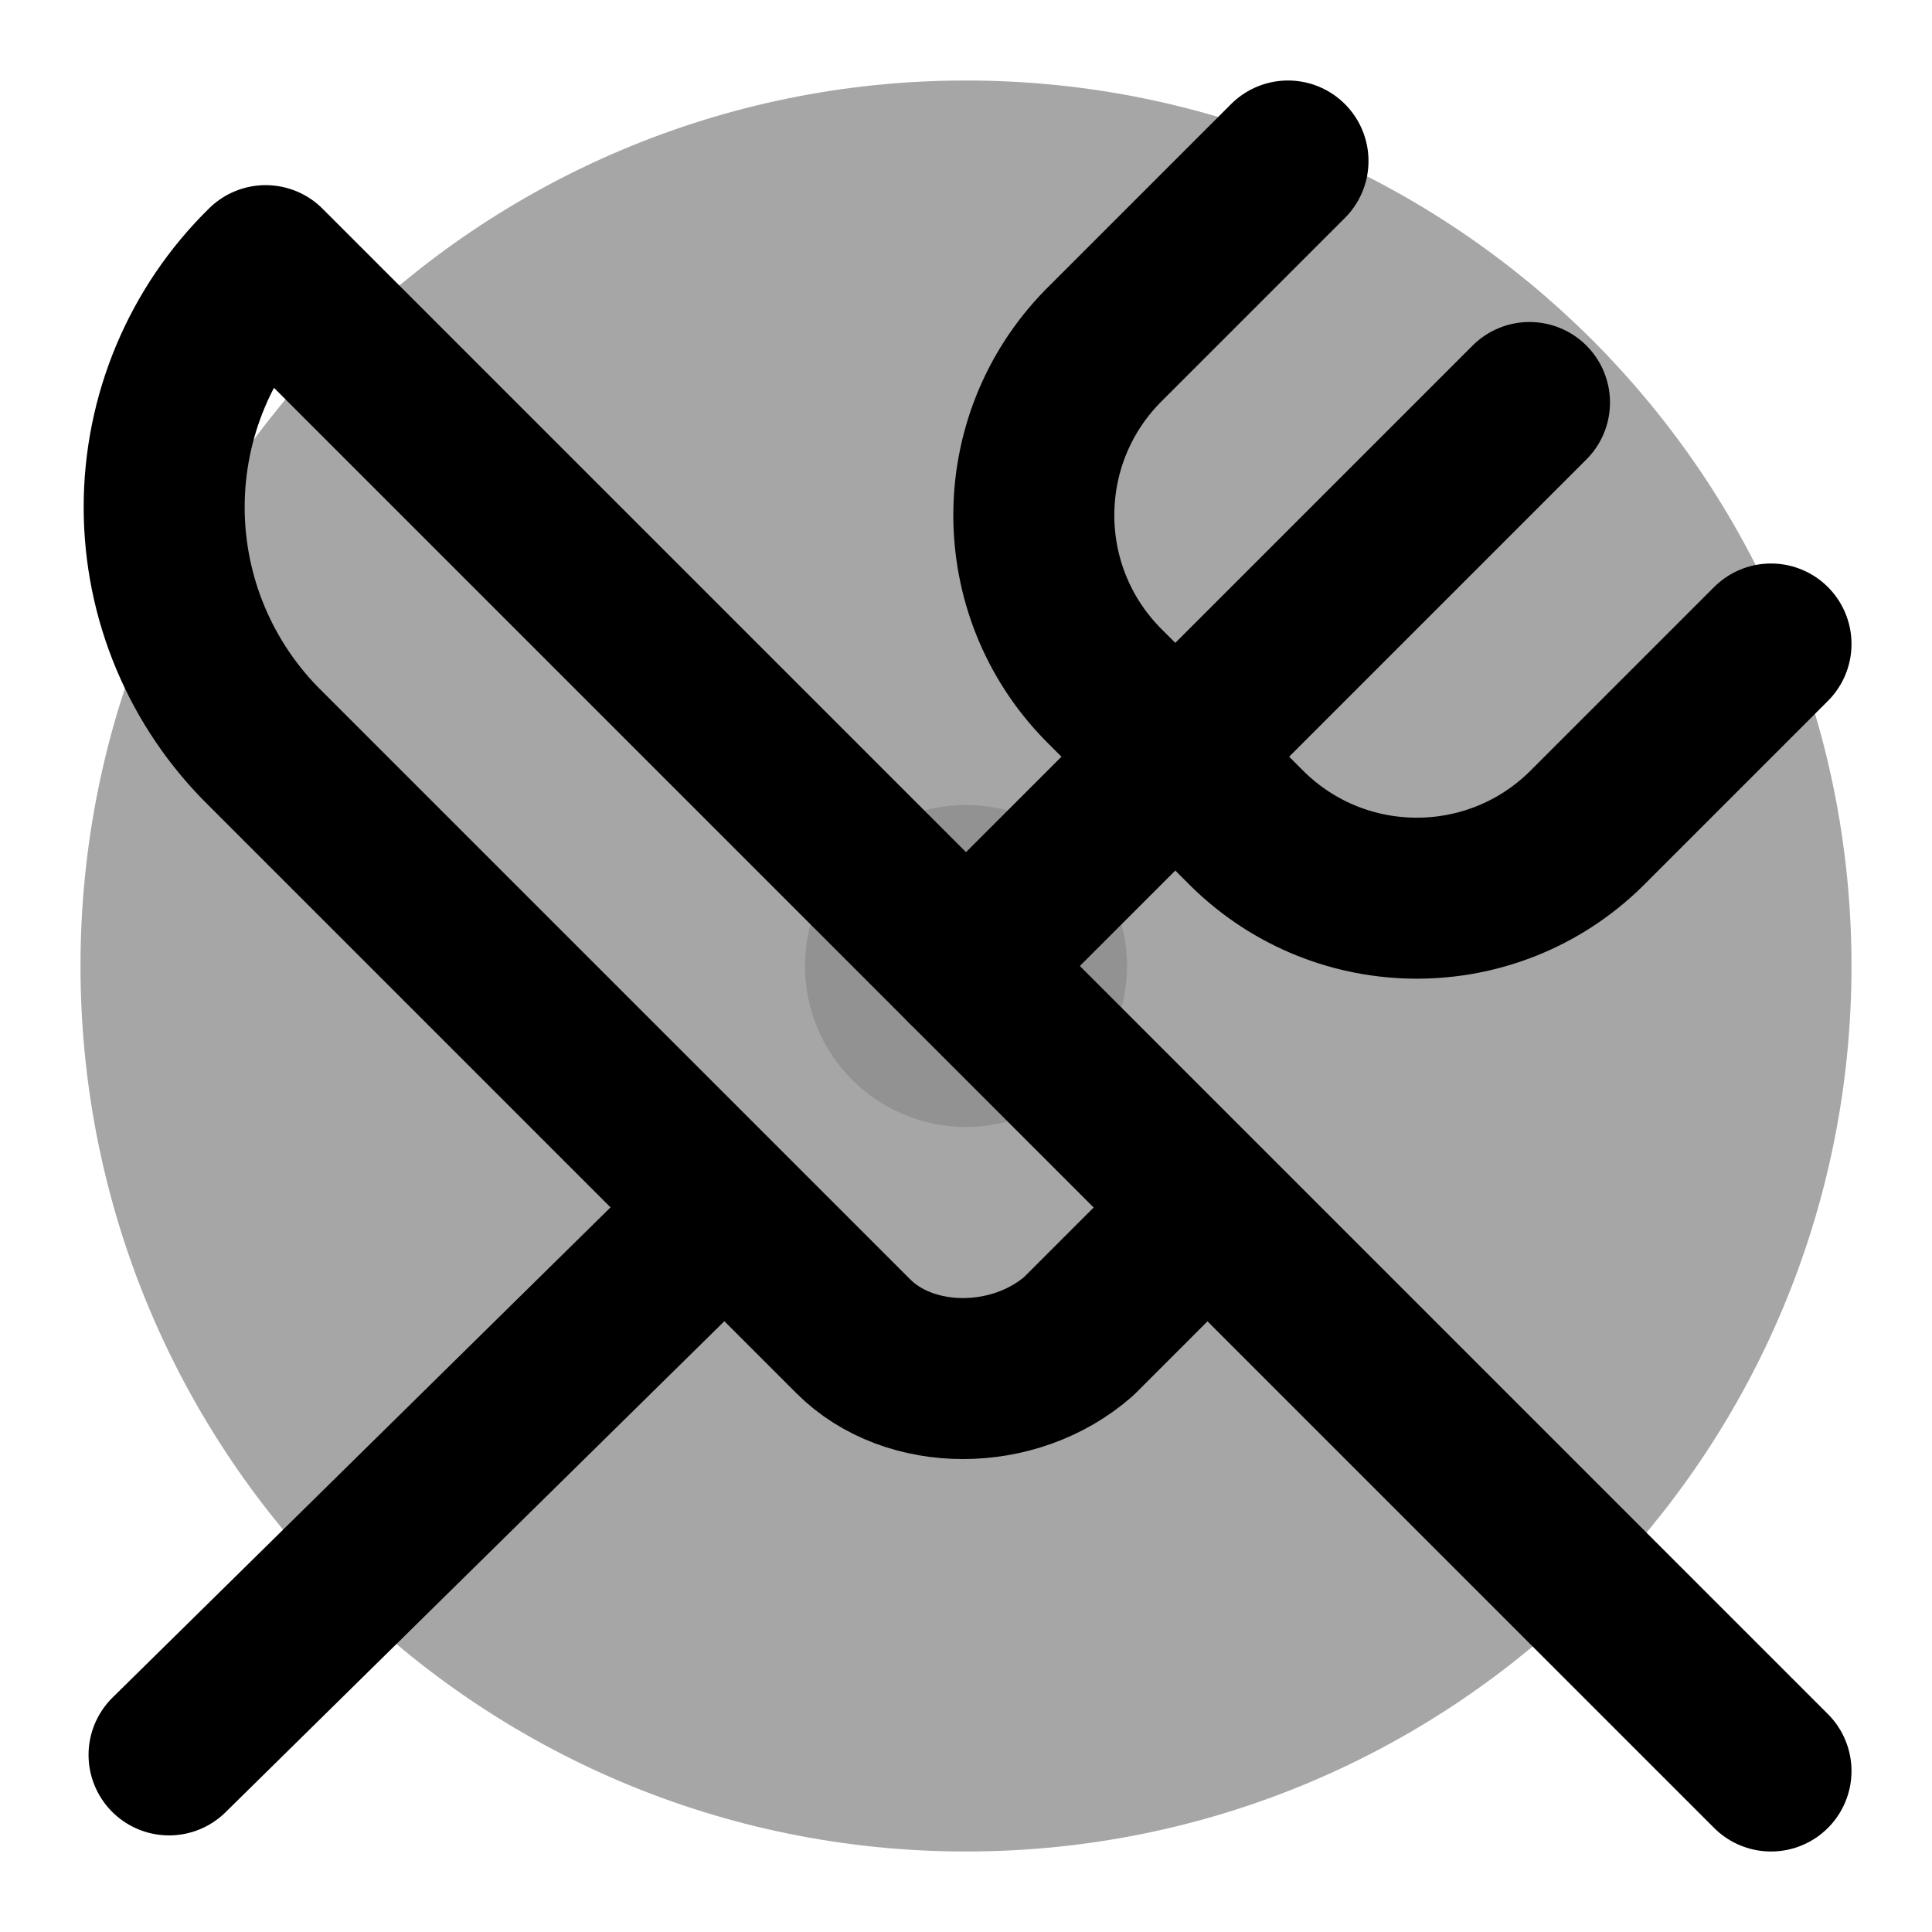
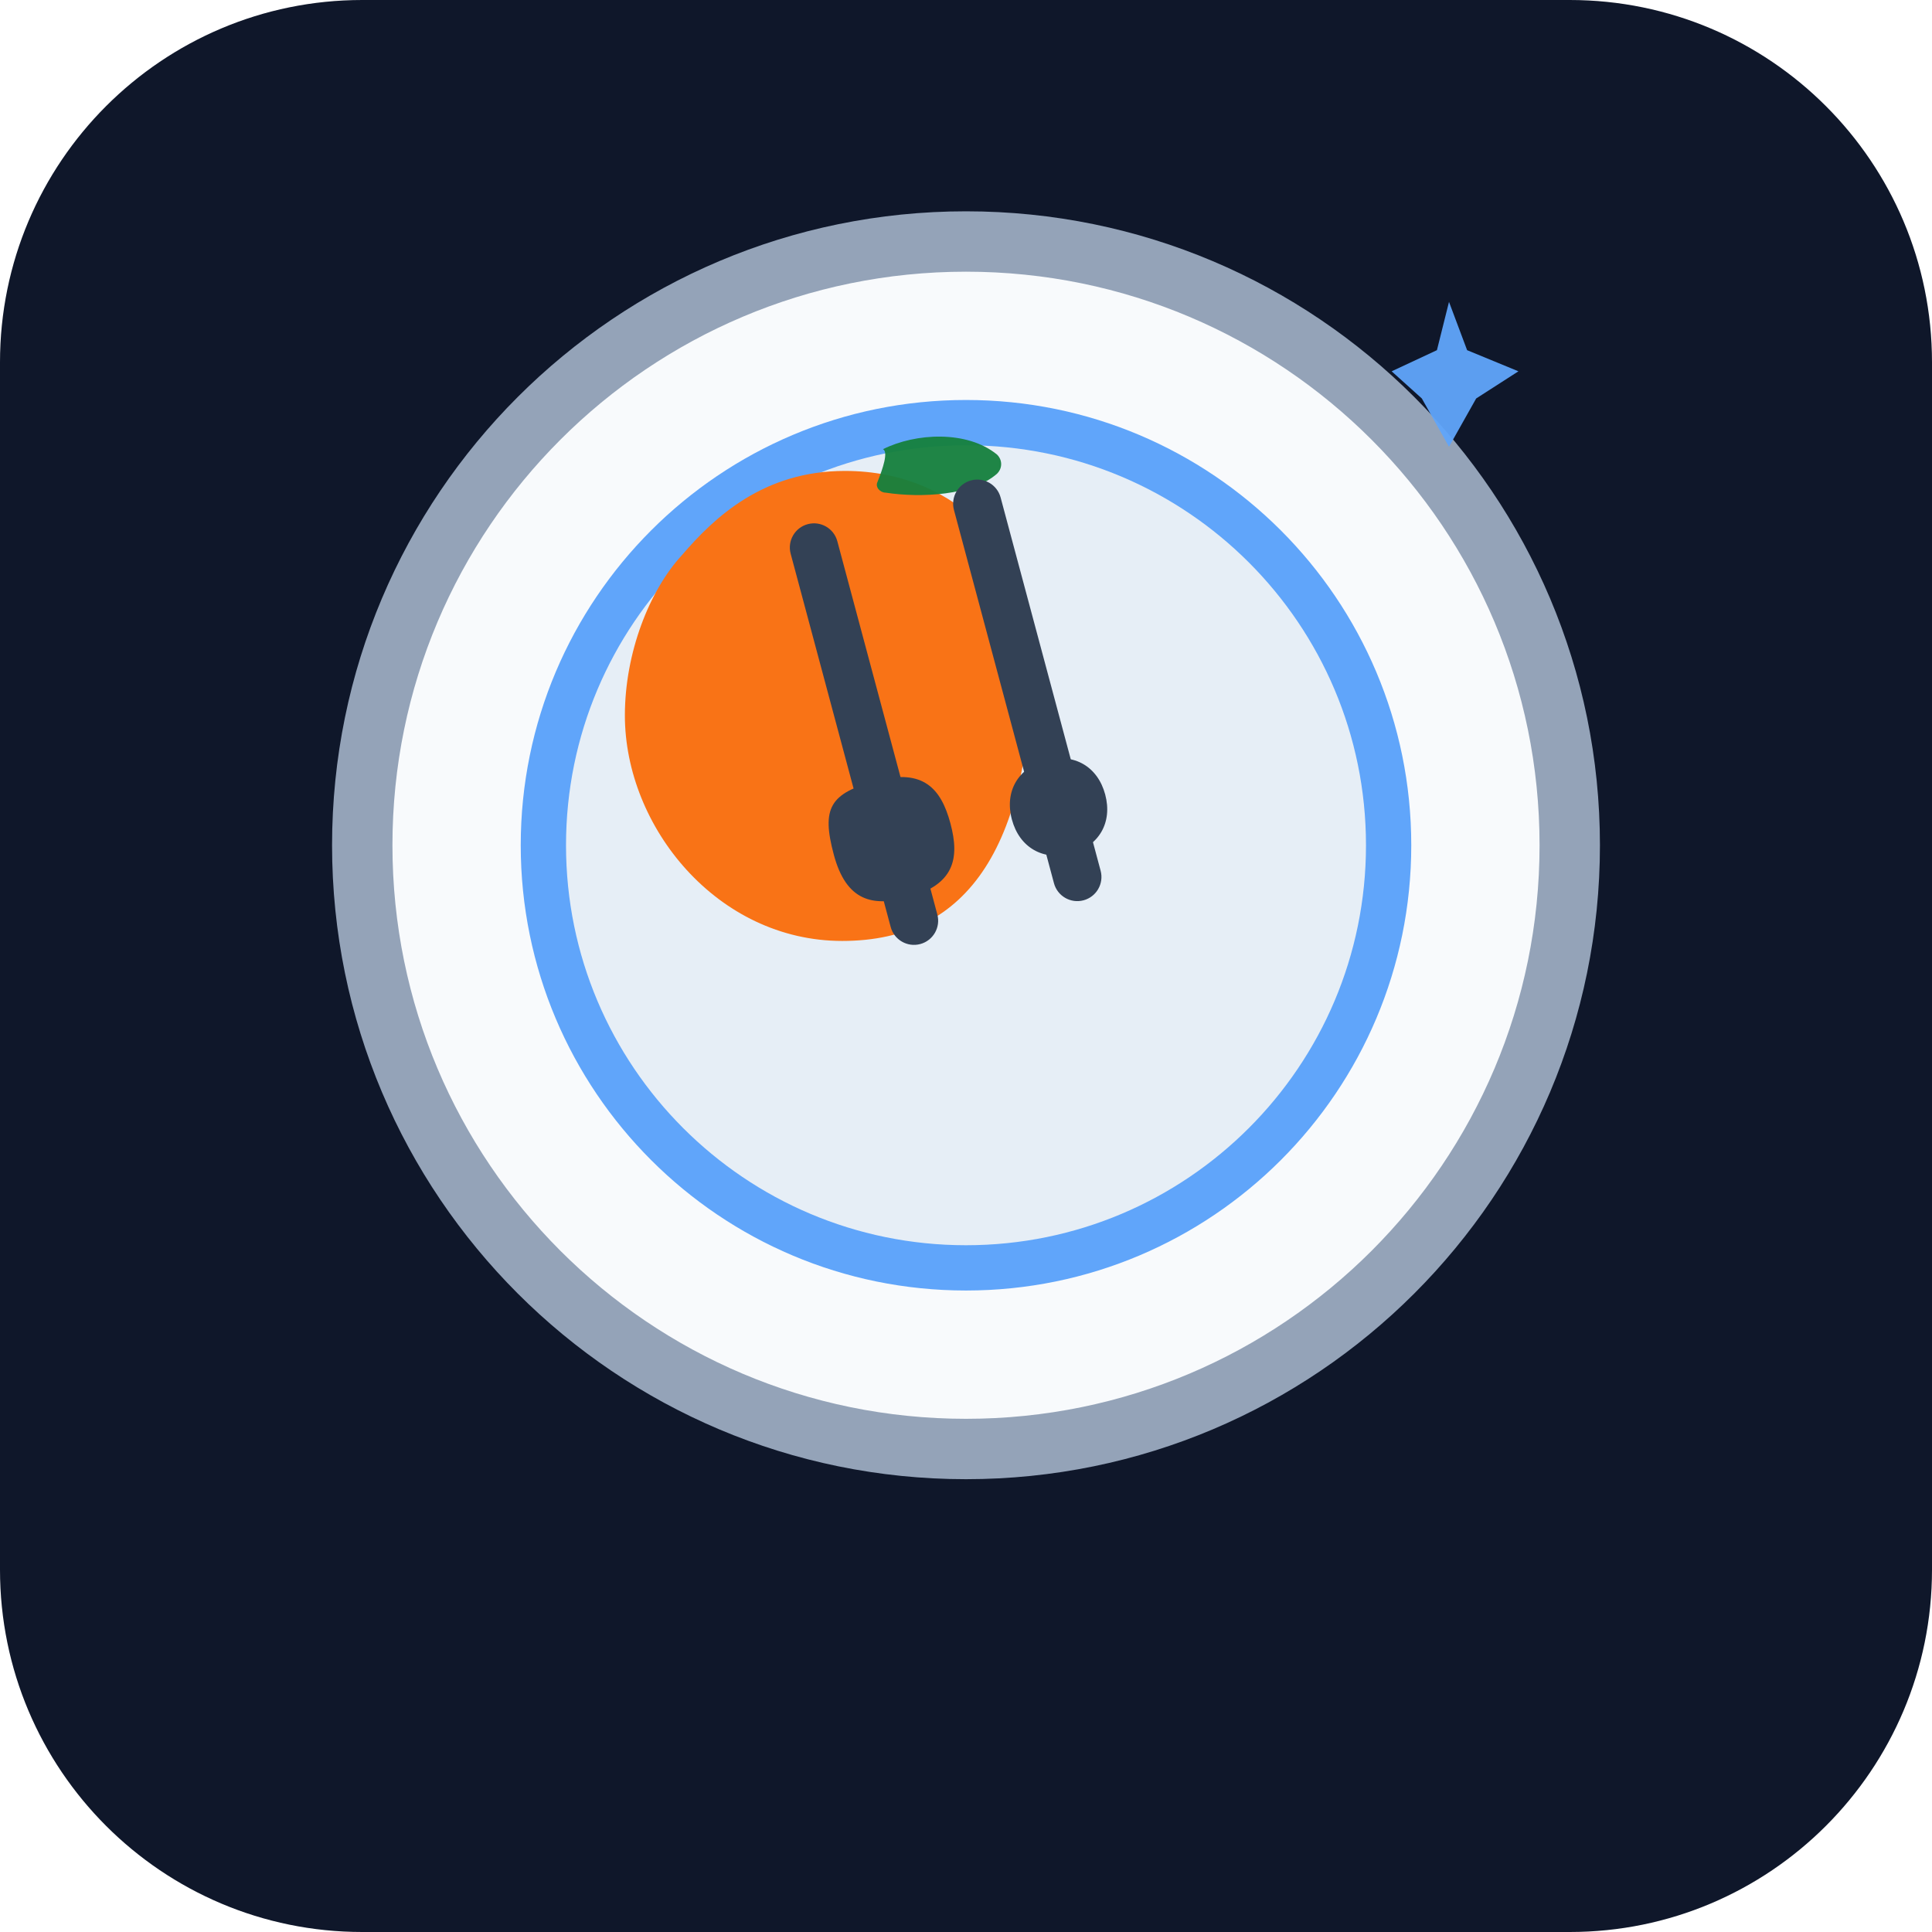
- <svg xmlns="http://www.w3.org/2000/svg" viewBox="0 0 24 24" width="64" height="64" role="img" aria-hidden="true">
-   <defs>
-     <style>
-       .disc-fill {
-         fill: currentColor;
-         fill-opacity: 0.12;
-       }
-       .disc-stroke {
-         stroke: currentColor;
-         stroke-width: 2;
-         stroke-linecap: round;
-         stroke-linejoin: round;
-         opacity: 0.35;
-       }
-       .utensils {
-         fill: none;
-         stroke: currentColor;
-         stroke-linecap: round;
-         stroke-linejoin: round;
-         stroke-width: 2;
-       }
-     </style>
-   </defs>
-   <g class="disc">
-     <circle class="disc-stroke" cx="12" cy="12" r="10" />
-     <circle class="disc-fill" cx="12" cy="12" r="2" />
-   </g>
-   <g class="utensils" transform="translate(0,0)">
-     <path d="m16 2-2.3 2.3a3 3 0 0 0 0 4.2l1.8 1.8a3 3 0 0 0 4.2 0L22 8" />
-     <path d="M15 15 3.3 3.3a4.2 4.2 0 0 0 0 6l7.3 7.3c.7.7 2 .7 2.8 0L15 15Zm0 0 7 7" />
-     <path d="m2.1 21.8 6.4-6.3" />
-     <path d="m19 5-7 7" />
-   </g>
+ <svg xmlns="http://www.w3.org/2000/svg" version="1.1" width="64" height="64">
+   <svg viewBox="0 0 64 64" width="64" height="64" role="img" aria-hidden="true">
+     <rect width="64" height="64" rx="12" fill="#0f172a" />
+     <circle cx="32" cy="28" r="20" fill="#F8FAFC" stroke="#94A3B8" stroke-width="2" />
+     <circle cx="32" cy="28" r="14" fill="#E6EEF6" stroke="#60A5FA" stroke-width="1.5" />
+     <g transform="translate(18 12) scale(0.9)">
+       <path d="M18 10.5c0-3.2-2.6-6.5-6.9-6.5-3 0-4.8 1.7-6 3.1-1.2 1.3-2.1 3.6-2.1 5.9 0 4.1 3.4 8.3 8 8.3 4.7 0 7-3.6 7-10.8z" fill="#F97316" />
+       <path d="M12.5 3.2c1.2-.6 3.1-.7 4.2.2.2.2.2.5 0 .7-.9.8-2.8.9-4.1.7-.2 0-.4-.2-.3-.4.2-.5.4-1.1.2-1.2z" fill="#15803D" opacity="0.95" />
+     </g>
+     <g transform="translate(28 22) rotate(-15) scale(0.8)">
+       <rect x="-1" y="-6" width="2" height="18" rx="1" fill="#334155" />
+       <path d="M0 10c2 0 2.5-1 2.5-2.5S2 5 0 5-2.5 5.5-2.5 7.5-1.5 10 0 10z" fill="#334155" />
+       <rect x="6" y="-6" width="2" height="18" rx="1" fill="#334155" transform="translate(0 0)" />
+       <path d="M7 10c1.2 0 2-.8 2-2s-.8-2-2-2-2 .8-2 2 .8 2 2 2z" fill="#334155" />
+     </g>
+     <g transform="translate(46 10)" fill="#60A5FA">
+       <path d="M2 0l.6 1.6L4.3 2.3 2.9 3.2 2 4.8 1.1 3.2.1 2.3 1.6 1.6z" opacity="0.95" />
+     </g>
+   </svg>
+   <style>@media (prefers-color-scheme: light) { :root { filter: none; } }
+ @media (prefers-color-scheme: dark) { :root { filter: none; } }
+ </style>
</svg>
